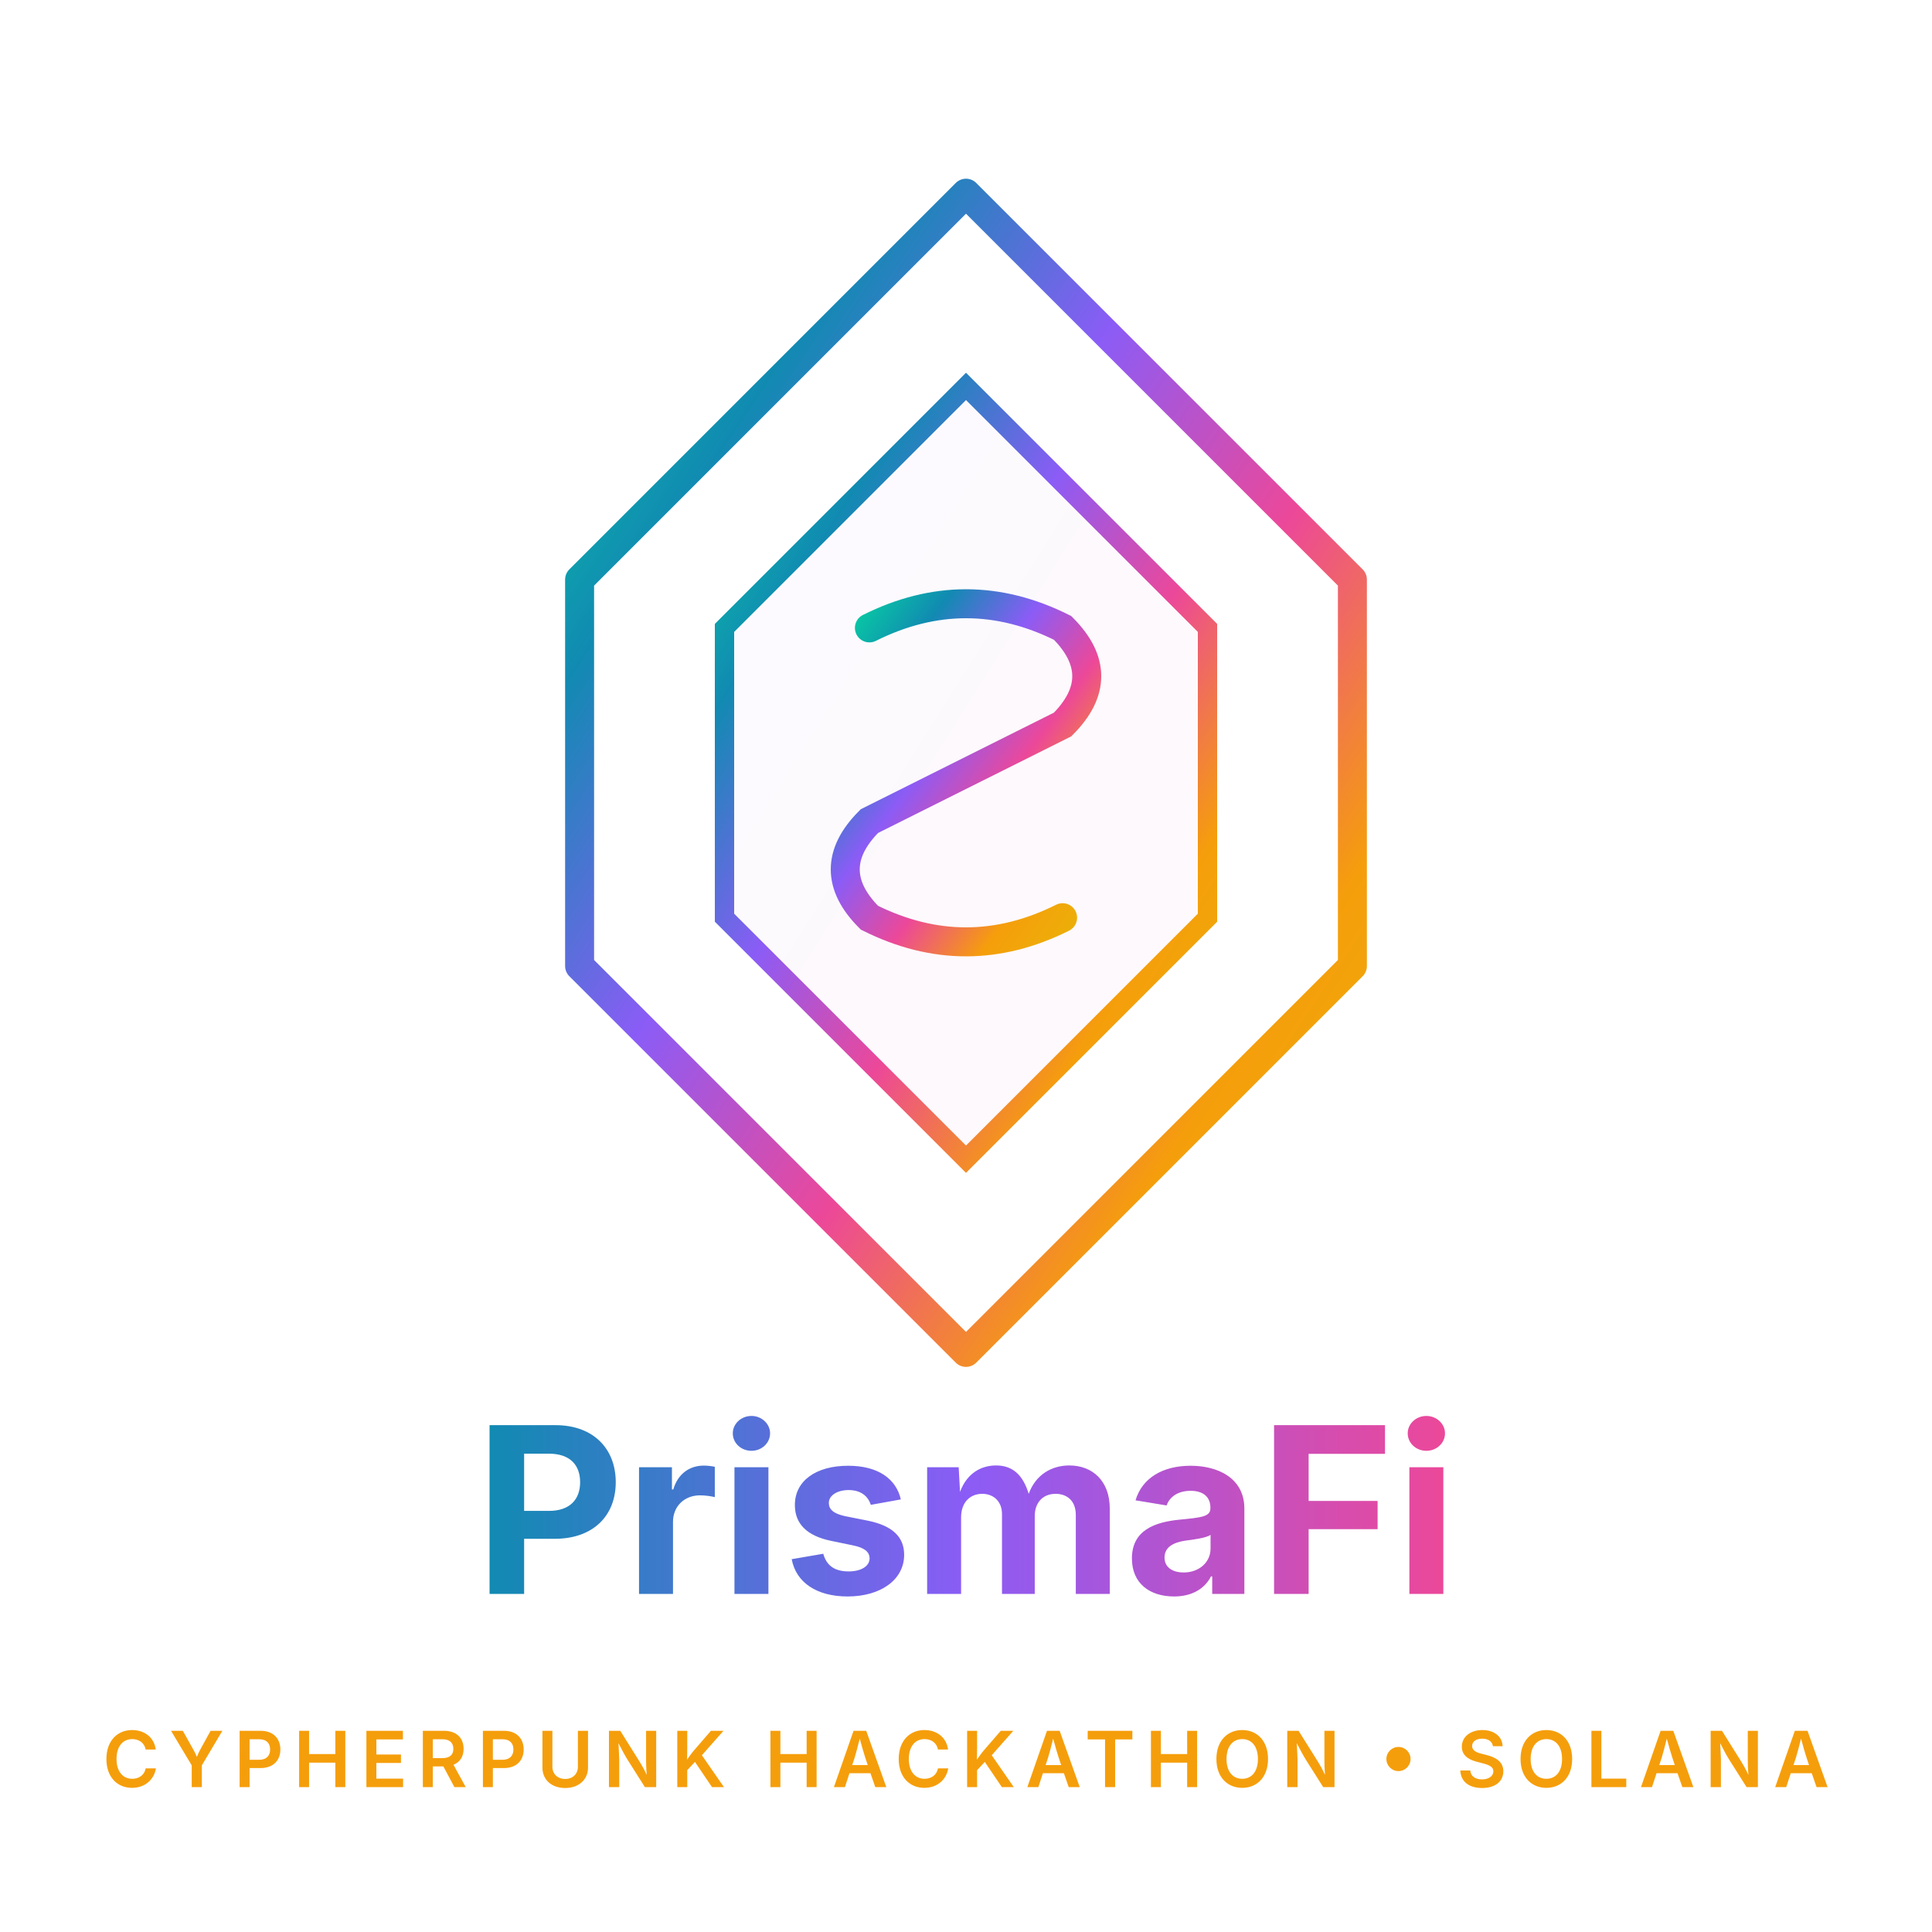
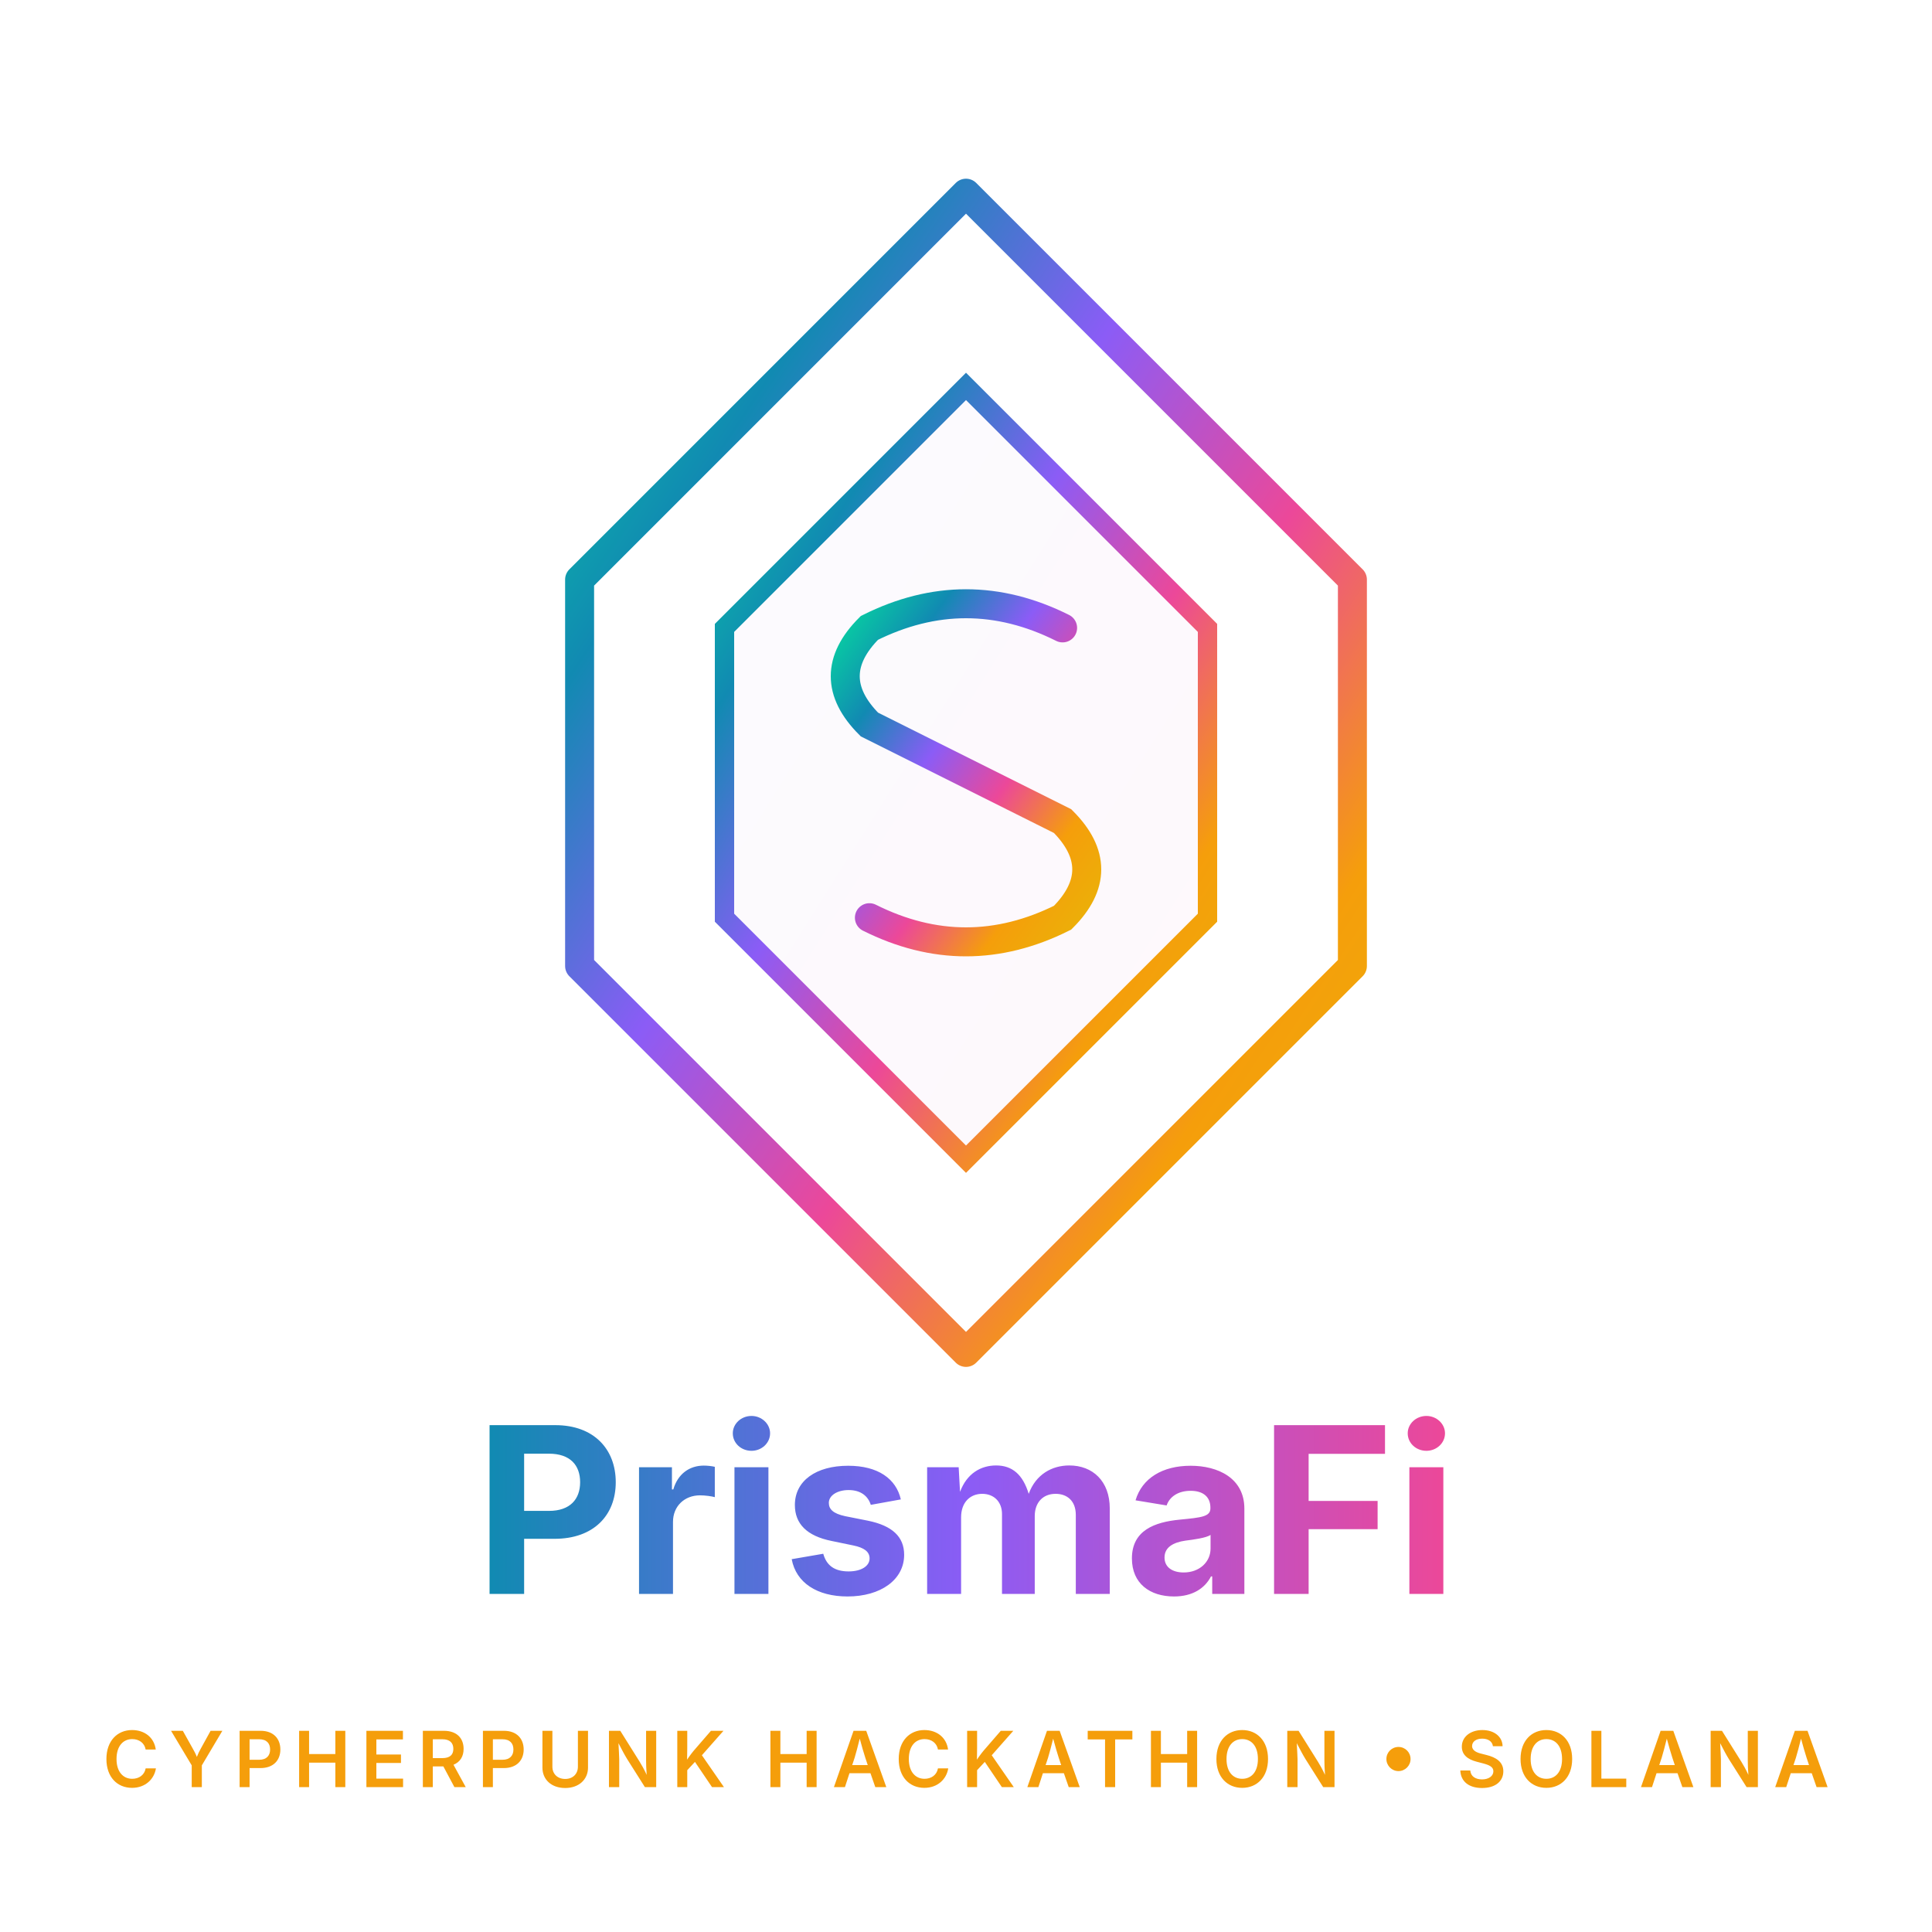
<svg xmlns="http://www.w3.org/2000/svg" width="200" height="200" viewBox="0 0 200 200" fill="none">
  <defs>
    <linearGradient id="prismaticGradient" x1="0%" y1="0%" x2="100%" y2="100%">
      <stop offset="0%" style="stop-color:#06D6A0;stop-opacity:1" />
      <stop offset="20%" style="stop-color:#118AB2;stop-opacity:1" />
      <stop offset="40%" style="stop-color:#8B5CF6;stop-opacity:1" />
      <stop offset="60%" style="stop-color:#EC4899;stop-opacity:1" />
      <stop offset="80%" style="stop-color:#F59E0B;stop-opacity:1" />
      <stop offset="100%" style="stop-color:#EAB308;stop-opacity:1" />
    </linearGradient>
    <linearGradient id="textGradient" x1="0%" y1="0%" x2="100%" y2="0%">
      <stop offset="0%" style="stop-color:#118AB2;stop-opacity:1" />
      <stop offset="50%" style="stop-color:#8B5CF6;stop-opacity:1" />
      <stop offset="100%" style="stop-color:#EC4899;stop-opacity:1" />
    </linearGradient>
    <linearGradient id="glowGradient" x1="0%" y1="0%" x2="100%" y2="100%">
      <stop offset="0%" style="stop-color:#8B5CF6;stop-opacity:0.3" />
      <stop offset="100%" style="stop-color:#EC4899;stop-opacity:0.3" />
    </linearGradient>
  </defs>
  <path d="M100 20 L140 60 L140 100 L100 140 L60 100 L60 60 Z" stroke="url(#prismaticGradient)" stroke-width="3" fill="none" stroke-linecap="round" stroke-linejoin="round" />
  <path d="M100 40 L125 65 L125 95 L100 120 L75 95 L75 65 Z" stroke="url(#prismaticGradient)" stroke-width="2" fill="url(#glowGradient)" fill-opacity="0.1" />
-   <path d="M90 65 Q100 60 110 65 Q115 70 110 75 L90 85 Q85 90 90 95 Q100 100 110 95" stroke="url(#prismaticGradient)" stroke-width="3" fill="none" stroke-linecap="round" />
+   <path d="M110 65 Q100 60 90 65 Q85 70 90 75 L110 85 Q115 90 110 95 Q100 100 90 95" stroke="url(#prismaticGradient)" stroke-width="3" fill="none" stroke-linecap="round" />
  <text x="100" y="165" font-family="'Inter', sans-serif" font-size="24" font-weight="700" fill="url(#textGradient)" text-anchor="middle">
    PrismaFi
  </text>
  <text x="100" y="185" font-family="'Inter', sans-serif" font-size="8" font-weight="600" fill="#F59E0B" text-anchor="middle" letter-spacing="1">
    CYPHERPUNK HACKATHON • SOLANA
  </text>
</svg>
